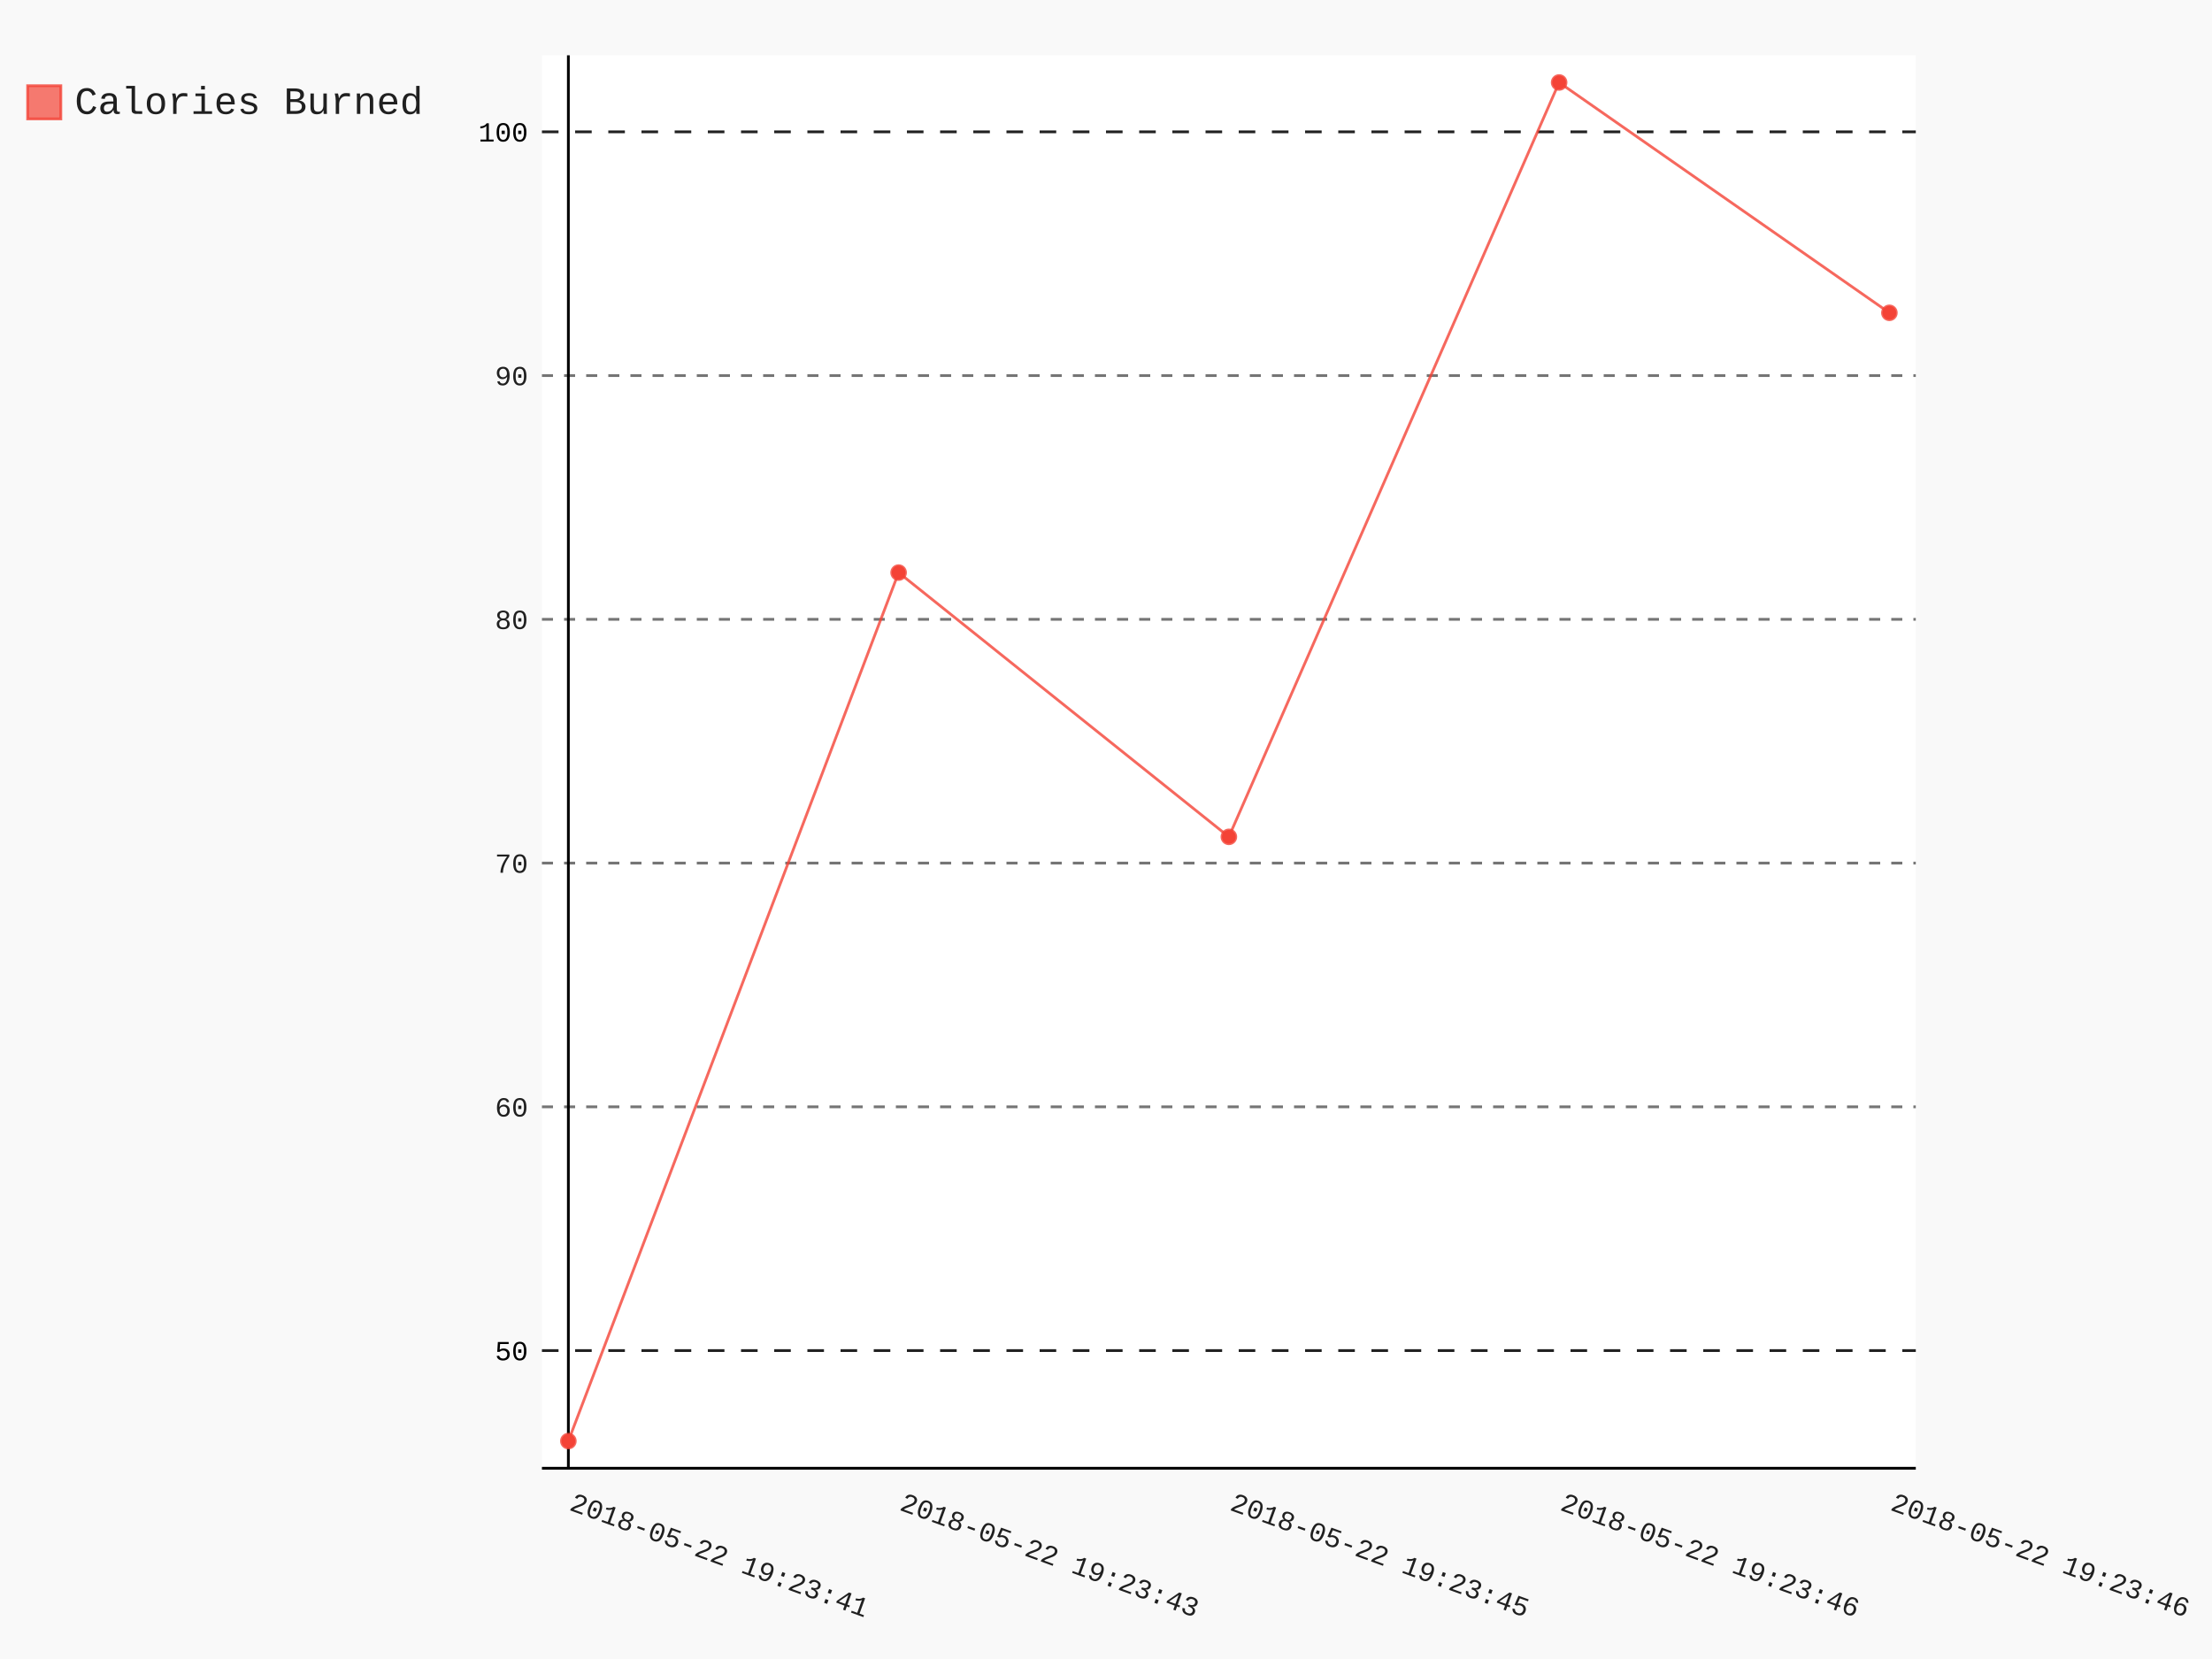
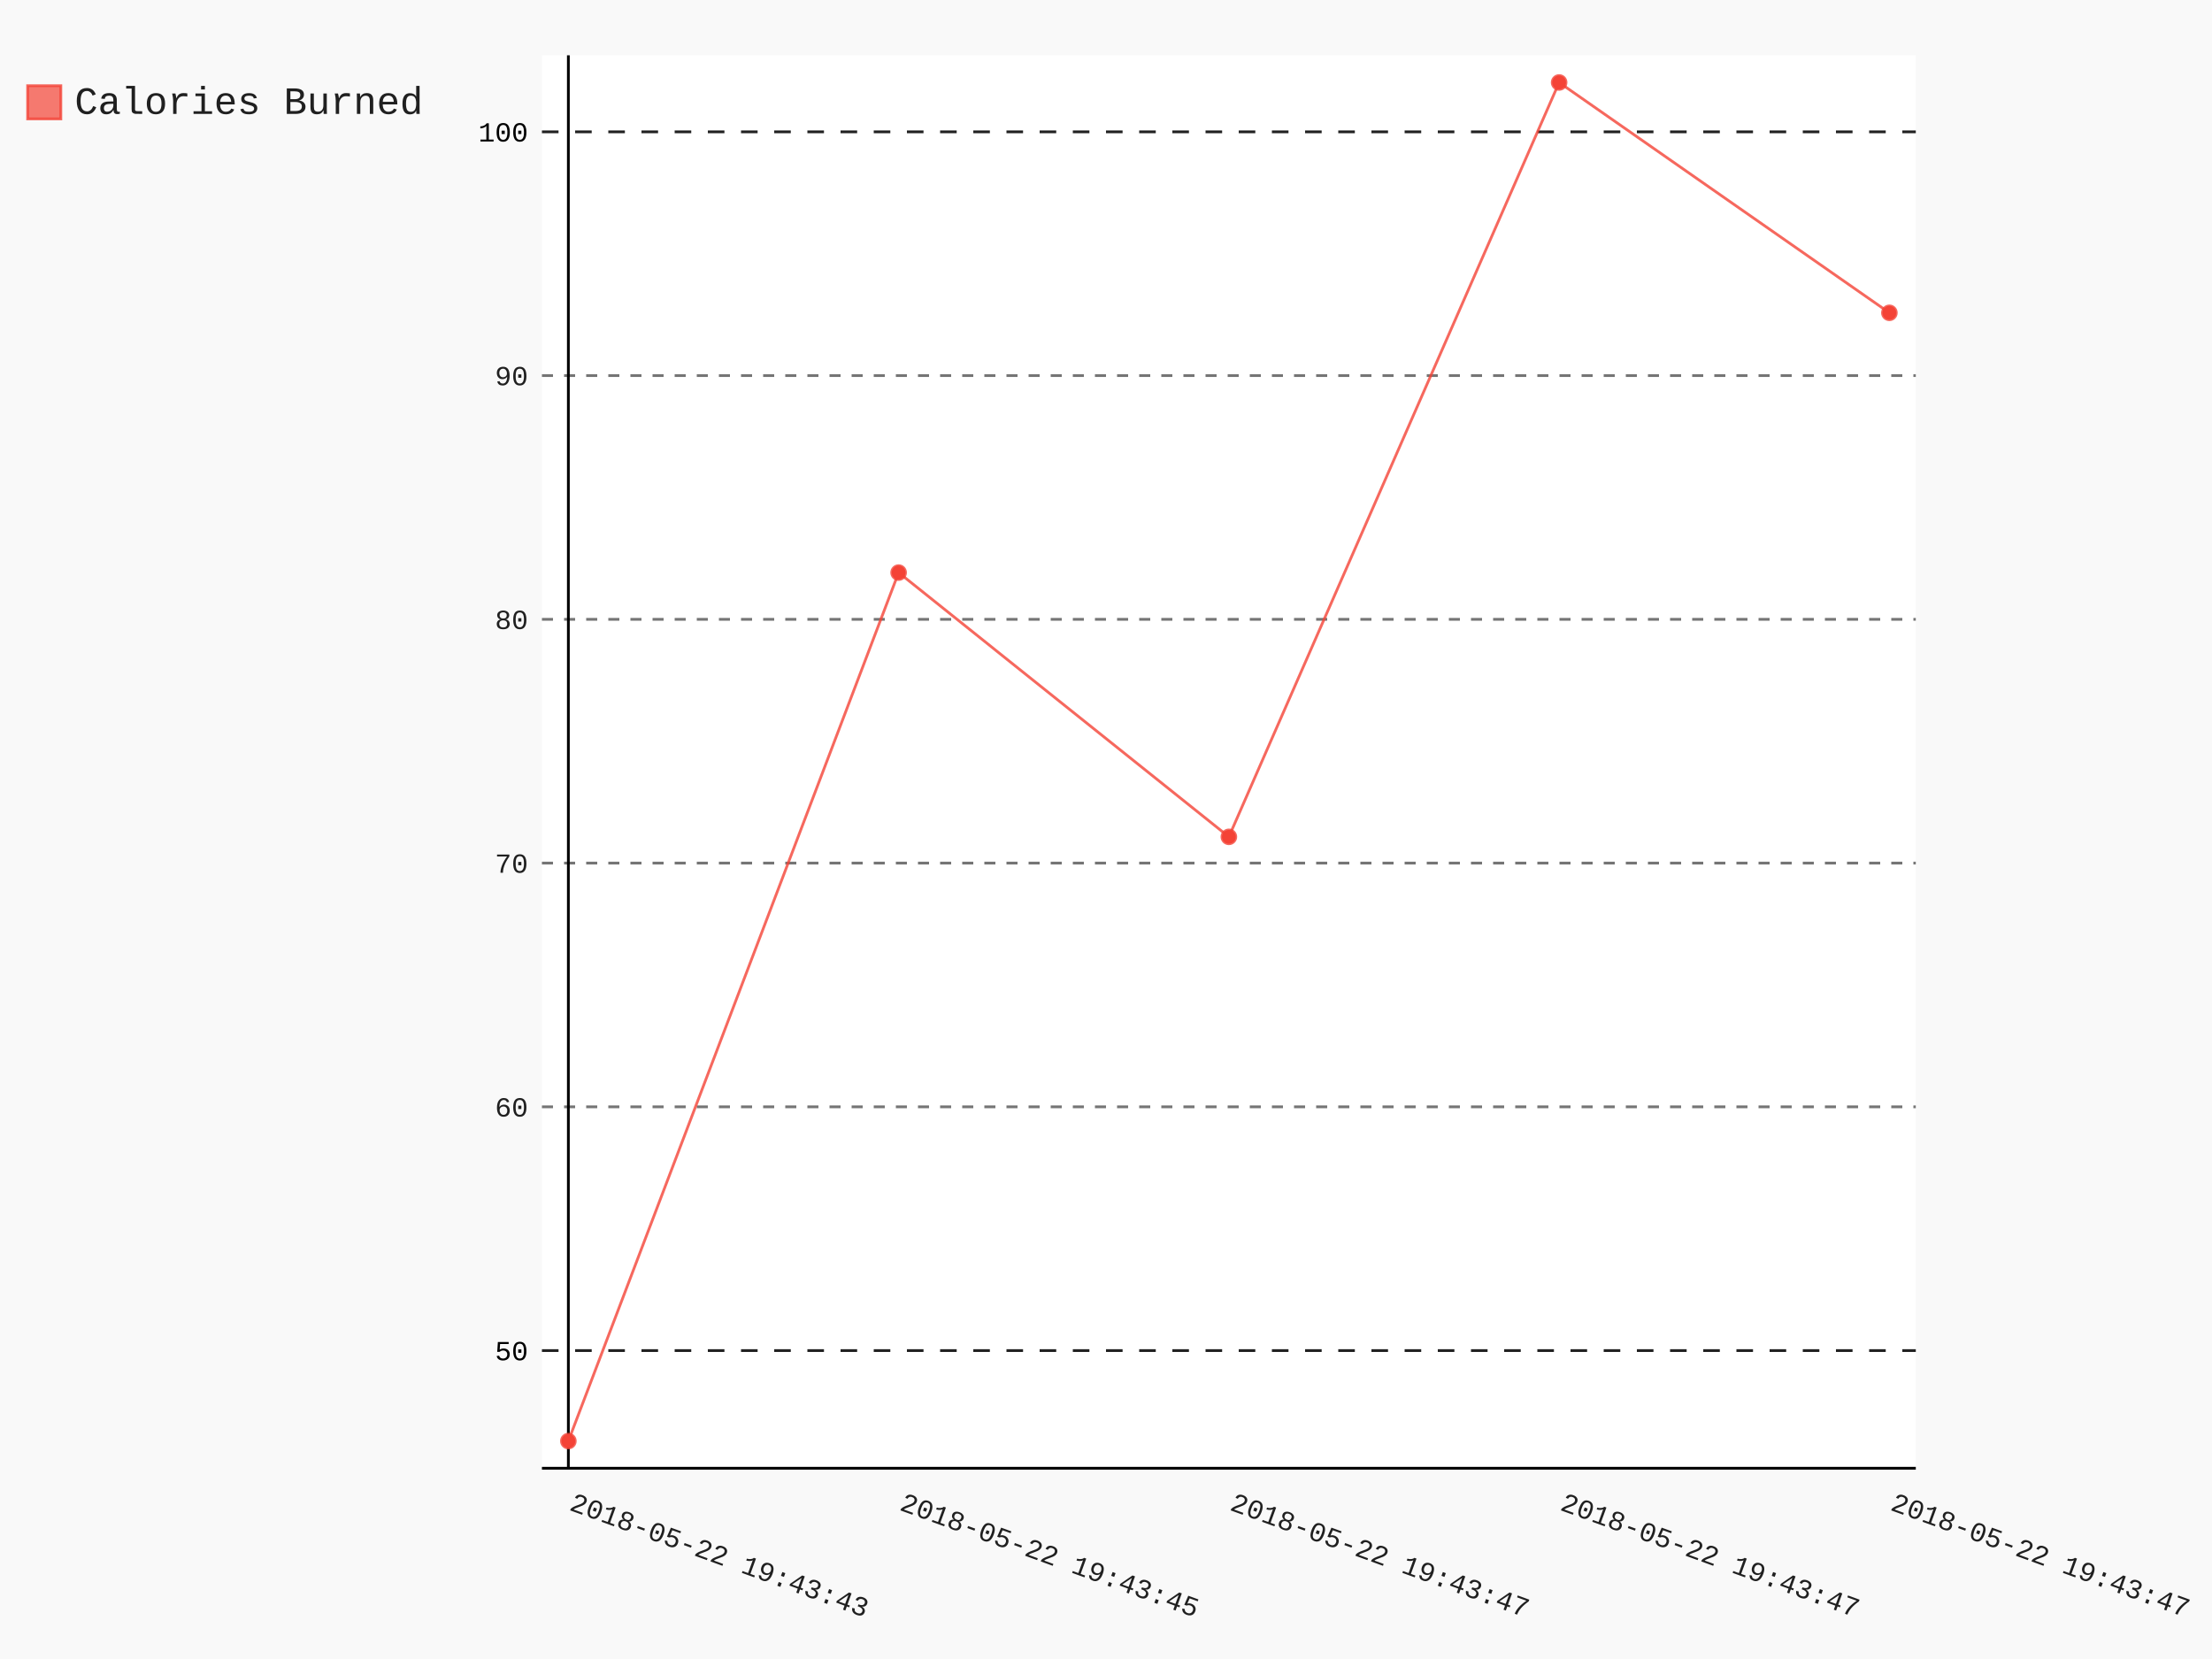
- <svg xmlns="http://www.w3.org/2000/svg" id="chart-684d505b-3fb6-4a21-8e70-a6e278c38b5b" class="pygal-chart" viewBox="0 0 800 600">
+ <svg xmlns="http://www.w3.org/2000/svg" id="chart-2c165a93-b40f-455e-8442-c83eca7a56fa" class="pygal-chart" viewBox="0 0 800 600">
  <defs>
-     <style type="text/css">#chart-684d505b-3fb6-4a21-8e70-a6e278c38b5b{-webkit-user-select:none;-webkit-font-smoothing:antialiased;font-family:Consolas,"Liberation Mono",Menlo,Courier,monospace}#chart-684d505b-3fb6-4a21-8e70-a6e278c38b5b .title{font-family:Consolas,"Liberation Mono",Menlo,Courier,monospace;font-size:16px}#chart-684d505b-3fb6-4a21-8e70-a6e278c38b5b .legends .legend text{font-family:Consolas,"Liberation Mono",Menlo,Courier,monospace;font-size:14px}#chart-684d505b-3fb6-4a21-8e70-a6e278c38b5b .axis text{font-family:Consolas,"Liberation Mono",Menlo,Courier,monospace;font-size:10px}#chart-684d505b-3fb6-4a21-8e70-a6e278c38b5b .axis text.major{font-family:Consolas,"Liberation Mono",Menlo,Courier,monospace;font-size:10px}#chart-684d505b-3fb6-4a21-8e70-a6e278c38b5b .text-overlay text.value{font-family:Consolas,"Liberation Mono",Menlo,Courier,monospace;font-size:16px}#chart-684d505b-3fb6-4a21-8e70-a6e278c38b5b .text-overlay text.label{font-family:Consolas,"Liberation Mono",Menlo,Courier,monospace;font-size:10px}#chart-684d505b-3fb6-4a21-8e70-a6e278c38b5b .tooltip{font-family:Consolas,"Liberation Mono",Menlo,Courier,monospace;font-size:14px}#chart-684d505b-3fb6-4a21-8e70-a6e278c38b5b text.no_data{font-family:Consolas,"Liberation Mono",Menlo,Courier,monospace;font-size:64px}
- #chart-684d505b-3fb6-4a21-8e70-a6e278c38b5b{background-color:rgba(249,249,249,1)}#chart-684d505b-3fb6-4a21-8e70-a6e278c38b5b path,#chart-684d505b-3fb6-4a21-8e70-a6e278c38b5b line,#chart-684d505b-3fb6-4a21-8e70-a6e278c38b5b rect,#chart-684d505b-3fb6-4a21-8e70-a6e278c38b5b circle{-webkit-transition:150ms;-moz-transition:150ms;transition:150ms}#chart-684d505b-3fb6-4a21-8e70-a6e278c38b5b .graph &gt; .background{fill:rgba(249,249,249,1)}#chart-684d505b-3fb6-4a21-8e70-a6e278c38b5b .plot &gt; .background{fill:rgba(255,255,255,1)}#chart-684d505b-3fb6-4a21-8e70-a6e278c38b5b .graph{fill:rgba(0,0,0,.87)}#chart-684d505b-3fb6-4a21-8e70-a6e278c38b5b text.no_data{fill:rgba(0,0,0,1)}#chart-684d505b-3fb6-4a21-8e70-a6e278c38b5b .title{fill:rgba(0,0,0,1)}#chart-684d505b-3fb6-4a21-8e70-a6e278c38b5b .legends .legend text{fill:rgba(0,0,0,.87)}#chart-684d505b-3fb6-4a21-8e70-a6e278c38b5b .legends .legend:hover text{fill:rgba(0,0,0,1)}#chart-684d505b-3fb6-4a21-8e70-a6e278c38b5b .axis .line{stroke:rgba(0,0,0,1)}#chart-684d505b-3fb6-4a21-8e70-a6e278c38b5b .axis .guide.line{stroke:rgba(0,0,0,.54)}#chart-684d505b-3fb6-4a21-8e70-a6e278c38b5b .axis .major.line{stroke:rgba(0,0,0,.87)}#chart-684d505b-3fb6-4a21-8e70-a6e278c38b5b .axis text.major{fill:rgba(0,0,0,1)}#chart-684d505b-3fb6-4a21-8e70-a6e278c38b5b .axis.y .guides:hover .guide.line,#chart-684d505b-3fb6-4a21-8e70-a6e278c38b5b .line-graph .axis.x .guides:hover .guide.line,#chart-684d505b-3fb6-4a21-8e70-a6e278c38b5b .stackedline-graph .axis.x .guides:hover .guide.line,#chart-684d505b-3fb6-4a21-8e70-a6e278c38b5b .xy-graph .axis.x .guides:hover .guide.line{stroke:rgba(0,0,0,1)}#chart-684d505b-3fb6-4a21-8e70-a6e278c38b5b .axis .guides:hover text{fill:rgba(0,0,0,1)}#chart-684d505b-3fb6-4a21-8e70-a6e278c38b5b .reactive{fill-opacity:.7;stroke-opacity:.8}#chart-684d505b-3fb6-4a21-8e70-a6e278c38b5b .ci{stroke:rgba(0,0,0,.87)}#chart-684d505b-3fb6-4a21-8e70-a6e278c38b5b .reactive.active,#chart-684d505b-3fb6-4a21-8e70-a6e278c38b5b .active .reactive{fill-opacity:.8;stroke-opacity:.9;stroke-width:4}#chart-684d505b-3fb6-4a21-8e70-a6e278c38b5b .ci .reactive.active{stroke-width:1.5}#chart-684d505b-3fb6-4a21-8e70-a6e278c38b5b .series text{fill:rgba(0,0,0,1)}#chart-684d505b-3fb6-4a21-8e70-a6e278c38b5b .tooltip rect{fill:rgba(255,255,255,1);stroke:rgba(0,0,0,1);-webkit-transition:opacity 150ms;-moz-transition:opacity 150ms;transition:opacity 150ms}#chart-684d505b-3fb6-4a21-8e70-a6e278c38b5b .tooltip .label{fill:rgba(0,0,0,.87)}#chart-684d505b-3fb6-4a21-8e70-a6e278c38b5b .tooltip .label{fill:rgba(0,0,0,.87)}#chart-684d505b-3fb6-4a21-8e70-a6e278c38b5b .tooltip .legend{font-size:.8em;fill:rgba(0,0,0,.54)}#chart-684d505b-3fb6-4a21-8e70-a6e278c38b5b .tooltip .x_label{font-size:.6em;fill:rgba(0,0,0,1)}#chart-684d505b-3fb6-4a21-8e70-a6e278c38b5b .tooltip .xlink{font-size:.5em;text-decoration:underline}#chart-684d505b-3fb6-4a21-8e70-a6e278c38b5b .tooltip .value{font-size:1.5em}#chart-684d505b-3fb6-4a21-8e70-a6e278c38b5b .bound{font-size:.5em}#chart-684d505b-3fb6-4a21-8e70-a6e278c38b5b .max-value{font-size:.75em;fill:rgba(0,0,0,.54)}#chart-684d505b-3fb6-4a21-8e70-a6e278c38b5b .map-element{fill:rgba(255,255,255,1);stroke:rgba(0,0,0,.54) !important}#chart-684d505b-3fb6-4a21-8e70-a6e278c38b5b .map-element .reactive{fill-opacity:inherit;stroke-opacity:inherit}#chart-684d505b-3fb6-4a21-8e70-a6e278c38b5b .color-0,#chart-684d505b-3fb6-4a21-8e70-a6e278c38b5b .color-0 a:visited{stroke:#F44336;fill:#F44336}#chart-684d505b-3fb6-4a21-8e70-a6e278c38b5b .text-overlay .color-0 text{fill:black}
- #chart-684d505b-3fb6-4a21-8e70-a6e278c38b5b text.no_data{text-anchor:middle}#chart-684d505b-3fb6-4a21-8e70-a6e278c38b5b .guide.line{fill:none}#chart-684d505b-3fb6-4a21-8e70-a6e278c38b5b .centered{text-anchor:middle}#chart-684d505b-3fb6-4a21-8e70-a6e278c38b5b .title{text-anchor:middle}#chart-684d505b-3fb6-4a21-8e70-a6e278c38b5b .legends .legend text{fill-opacity:1}#chart-684d505b-3fb6-4a21-8e70-a6e278c38b5b .axis.x text{text-anchor:middle}#chart-684d505b-3fb6-4a21-8e70-a6e278c38b5b .axis.x:not(.web) text[transform]{text-anchor:start}#chart-684d505b-3fb6-4a21-8e70-a6e278c38b5b .axis.x:not(.web) text[transform].backwards{text-anchor:end}#chart-684d505b-3fb6-4a21-8e70-a6e278c38b5b .axis.y text{text-anchor:end}#chart-684d505b-3fb6-4a21-8e70-a6e278c38b5b .axis.y text[transform].backwards{text-anchor:start}#chart-684d505b-3fb6-4a21-8e70-a6e278c38b5b .axis.y2 text{text-anchor:start}#chart-684d505b-3fb6-4a21-8e70-a6e278c38b5b .axis.y2 text[transform].backwards{text-anchor:end}#chart-684d505b-3fb6-4a21-8e70-a6e278c38b5b .axis .guide.line{stroke-dasharray:4,4}#chart-684d505b-3fb6-4a21-8e70-a6e278c38b5b .axis .major.guide.line{stroke-dasharray:6,6}#chart-684d505b-3fb6-4a21-8e70-a6e278c38b5b .horizontal .axis.y .guide.line,#chart-684d505b-3fb6-4a21-8e70-a6e278c38b5b .horizontal .axis.y2 .guide.line,#chart-684d505b-3fb6-4a21-8e70-a6e278c38b5b .vertical .axis.x .guide.line{opacity:0}#chart-684d505b-3fb6-4a21-8e70-a6e278c38b5b .horizontal .axis.always_show .guide.line,#chart-684d505b-3fb6-4a21-8e70-a6e278c38b5b .vertical .axis.always_show .guide.line{opacity:1 !important}#chart-684d505b-3fb6-4a21-8e70-a6e278c38b5b .axis.y .guides:hover .guide.line,#chart-684d505b-3fb6-4a21-8e70-a6e278c38b5b .axis.y2 .guides:hover .guide.line,#chart-684d505b-3fb6-4a21-8e70-a6e278c38b5b .axis.x .guides:hover .guide.line{opacity:1}#chart-684d505b-3fb6-4a21-8e70-a6e278c38b5b .axis .guides:hover text{opacity:1}#chart-684d505b-3fb6-4a21-8e70-a6e278c38b5b .nofill{fill:none}#chart-684d505b-3fb6-4a21-8e70-a6e278c38b5b .subtle-fill{fill-opacity:.2}#chart-684d505b-3fb6-4a21-8e70-a6e278c38b5b .dot{stroke-width:1px;fill-opacity:1}#chart-684d505b-3fb6-4a21-8e70-a6e278c38b5b .dot.active{stroke-width:5px}#chart-684d505b-3fb6-4a21-8e70-a6e278c38b5b .dot.negative{fill:transparent}#chart-684d505b-3fb6-4a21-8e70-a6e278c38b5b text,#chart-684d505b-3fb6-4a21-8e70-a6e278c38b5b tspan{stroke:none !important}#chart-684d505b-3fb6-4a21-8e70-a6e278c38b5b .series text.active{opacity:1}#chart-684d505b-3fb6-4a21-8e70-a6e278c38b5b .tooltip rect{fill-opacity:.95;stroke-width:.5}#chart-684d505b-3fb6-4a21-8e70-a6e278c38b5b .tooltip text{fill-opacity:1}#chart-684d505b-3fb6-4a21-8e70-a6e278c38b5b .showable{visibility:hidden}#chart-684d505b-3fb6-4a21-8e70-a6e278c38b5b .showable.shown{visibility:visible}#chart-684d505b-3fb6-4a21-8e70-a6e278c38b5b .gauge-background{fill:rgba(229,229,229,1);stroke:none}#chart-684d505b-3fb6-4a21-8e70-a6e278c38b5b .bg-lines{stroke:rgba(249,249,249,1);stroke-width:2px}</style>
+     <style type="text/css">#chart-2c165a93-b40f-455e-8442-c83eca7a56fa{-webkit-user-select:none;-webkit-font-smoothing:antialiased;font-family:Consolas,"Liberation Mono",Menlo,Courier,monospace}#chart-2c165a93-b40f-455e-8442-c83eca7a56fa .title{font-family:Consolas,"Liberation Mono",Menlo,Courier,monospace;font-size:16px}#chart-2c165a93-b40f-455e-8442-c83eca7a56fa .legends .legend text{font-family:Consolas,"Liberation Mono",Menlo,Courier,monospace;font-size:14px}#chart-2c165a93-b40f-455e-8442-c83eca7a56fa .axis text{font-family:Consolas,"Liberation Mono",Menlo,Courier,monospace;font-size:10px}#chart-2c165a93-b40f-455e-8442-c83eca7a56fa .axis text.major{font-family:Consolas,"Liberation Mono",Menlo,Courier,monospace;font-size:10px}#chart-2c165a93-b40f-455e-8442-c83eca7a56fa .text-overlay text.value{font-family:Consolas,"Liberation Mono",Menlo,Courier,monospace;font-size:16px}#chart-2c165a93-b40f-455e-8442-c83eca7a56fa .text-overlay text.label{font-family:Consolas,"Liberation Mono",Menlo,Courier,monospace;font-size:10px}#chart-2c165a93-b40f-455e-8442-c83eca7a56fa .tooltip{font-family:Consolas,"Liberation Mono",Menlo,Courier,monospace;font-size:14px}#chart-2c165a93-b40f-455e-8442-c83eca7a56fa text.no_data{font-family:Consolas,"Liberation Mono",Menlo,Courier,monospace;font-size:64px}
+ #chart-2c165a93-b40f-455e-8442-c83eca7a56fa{background-color:rgba(249,249,249,1)}#chart-2c165a93-b40f-455e-8442-c83eca7a56fa path,#chart-2c165a93-b40f-455e-8442-c83eca7a56fa line,#chart-2c165a93-b40f-455e-8442-c83eca7a56fa rect,#chart-2c165a93-b40f-455e-8442-c83eca7a56fa circle{-webkit-transition:150ms;-moz-transition:150ms;transition:150ms}#chart-2c165a93-b40f-455e-8442-c83eca7a56fa .graph &gt; .background{fill:rgba(249,249,249,1)}#chart-2c165a93-b40f-455e-8442-c83eca7a56fa .plot &gt; .background{fill:rgba(255,255,255,1)}#chart-2c165a93-b40f-455e-8442-c83eca7a56fa .graph{fill:rgba(0,0,0,.87)}#chart-2c165a93-b40f-455e-8442-c83eca7a56fa text.no_data{fill:rgba(0,0,0,1)}#chart-2c165a93-b40f-455e-8442-c83eca7a56fa .title{fill:rgba(0,0,0,1)}#chart-2c165a93-b40f-455e-8442-c83eca7a56fa .legends .legend text{fill:rgba(0,0,0,.87)}#chart-2c165a93-b40f-455e-8442-c83eca7a56fa .legends .legend:hover text{fill:rgba(0,0,0,1)}#chart-2c165a93-b40f-455e-8442-c83eca7a56fa .axis .line{stroke:rgba(0,0,0,1)}#chart-2c165a93-b40f-455e-8442-c83eca7a56fa .axis .guide.line{stroke:rgba(0,0,0,.54)}#chart-2c165a93-b40f-455e-8442-c83eca7a56fa .axis .major.line{stroke:rgba(0,0,0,.87)}#chart-2c165a93-b40f-455e-8442-c83eca7a56fa .axis text.major{fill:rgba(0,0,0,1)}#chart-2c165a93-b40f-455e-8442-c83eca7a56fa .axis.y .guides:hover .guide.line,#chart-2c165a93-b40f-455e-8442-c83eca7a56fa .line-graph .axis.x .guides:hover .guide.line,#chart-2c165a93-b40f-455e-8442-c83eca7a56fa .stackedline-graph .axis.x .guides:hover .guide.line,#chart-2c165a93-b40f-455e-8442-c83eca7a56fa .xy-graph .axis.x .guides:hover .guide.line{stroke:rgba(0,0,0,1)}#chart-2c165a93-b40f-455e-8442-c83eca7a56fa .axis .guides:hover text{fill:rgba(0,0,0,1)}#chart-2c165a93-b40f-455e-8442-c83eca7a56fa .reactive{fill-opacity:.7;stroke-opacity:.8}#chart-2c165a93-b40f-455e-8442-c83eca7a56fa .ci{stroke:rgba(0,0,0,.87)}#chart-2c165a93-b40f-455e-8442-c83eca7a56fa .reactive.active,#chart-2c165a93-b40f-455e-8442-c83eca7a56fa .active .reactive{fill-opacity:.8;stroke-opacity:.9;stroke-width:4}#chart-2c165a93-b40f-455e-8442-c83eca7a56fa .ci .reactive.active{stroke-width:1.5}#chart-2c165a93-b40f-455e-8442-c83eca7a56fa .series text{fill:rgba(0,0,0,1)}#chart-2c165a93-b40f-455e-8442-c83eca7a56fa .tooltip rect{fill:rgba(255,255,255,1);stroke:rgba(0,0,0,1);-webkit-transition:opacity 150ms;-moz-transition:opacity 150ms;transition:opacity 150ms}#chart-2c165a93-b40f-455e-8442-c83eca7a56fa .tooltip .label{fill:rgba(0,0,0,.87)}#chart-2c165a93-b40f-455e-8442-c83eca7a56fa .tooltip .label{fill:rgba(0,0,0,.87)}#chart-2c165a93-b40f-455e-8442-c83eca7a56fa .tooltip .legend{font-size:.8em;fill:rgba(0,0,0,.54)}#chart-2c165a93-b40f-455e-8442-c83eca7a56fa .tooltip .x_label{font-size:.6em;fill:rgba(0,0,0,1)}#chart-2c165a93-b40f-455e-8442-c83eca7a56fa .tooltip .xlink{font-size:.5em;text-decoration:underline}#chart-2c165a93-b40f-455e-8442-c83eca7a56fa .tooltip .value{font-size:1.5em}#chart-2c165a93-b40f-455e-8442-c83eca7a56fa .bound{font-size:.5em}#chart-2c165a93-b40f-455e-8442-c83eca7a56fa .max-value{font-size:.75em;fill:rgba(0,0,0,.54)}#chart-2c165a93-b40f-455e-8442-c83eca7a56fa .map-element{fill:rgba(255,255,255,1);stroke:rgba(0,0,0,.54) !important}#chart-2c165a93-b40f-455e-8442-c83eca7a56fa .map-element .reactive{fill-opacity:inherit;stroke-opacity:inherit}#chart-2c165a93-b40f-455e-8442-c83eca7a56fa .color-0,#chart-2c165a93-b40f-455e-8442-c83eca7a56fa .color-0 a:visited{stroke:#F44336;fill:#F44336}#chart-2c165a93-b40f-455e-8442-c83eca7a56fa .text-overlay .color-0 text{fill:black}
+ #chart-2c165a93-b40f-455e-8442-c83eca7a56fa text.no_data{text-anchor:middle}#chart-2c165a93-b40f-455e-8442-c83eca7a56fa .guide.line{fill:none}#chart-2c165a93-b40f-455e-8442-c83eca7a56fa .centered{text-anchor:middle}#chart-2c165a93-b40f-455e-8442-c83eca7a56fa .title{text-anchor:middle}#chart-2c165a93-b40f-455e-8442-c83eca7a56fa .legends .legend text{fill-opacity:1}#chart-2c165a93-b40f-455e-8442-c83eca7a56fa .axis.x text{text-anchor:middle}#chart-2c165a93-b40f-455e-8442-c83eca7a56fa .axis.x:not(.web) text[transform]{text-anchor:start}#chart-2c165a93-b40f-455e-8442-c83eca7a56fa .axis.x:not(.web) text[transform].backwards{text-anchor:end}#chart-2c165a93-b40f-455e-8442-c83eca7a56fa .axis.y text{text-anchor:end}#chart-2c165a93-b40f-455e-8442-c83eca7a56fa .axis.y text[transform].backwards{text-anchor:start}#chart-2c165a93-b40f-455e-8442-c83eca7a56fa .axis.y2 text{text-anchor:start}#chart-2c165a93-b40f-455e-8442-c83eca7a56fa .axis.y2 text[transform].backwards{text-anchor:end}#chart-2c165a93-b40f-455e-8442-c83eca7a56fa .axis .guide.line{stroke-dasharray:4,4}#chart-2c165a93-b40f-455e-8442-c83eca7a56fa .axis .major.guide.line{stroke-dasharray:6,6}#chart-2c165a93-b40f-455e-8442-c83eca7a56fa .horizontal .axis.y .guide.line,#chart-2c165a93-b40f-455e-8442-c83eca7a56fa .horizontal .axis.y2 .guide.line,#chart-2c165a93-b40f-455e-8442-c83eca7a56fa .vertical .axis.x .guide.line{opacity:0}#chart-2c165a93-b40f-455e-8442-c83eca7a56fa .horizontal .axis.always_show .guide.line,#chart-2c165a93-b40f-455e-8442-c83eca7a56fa .vertical .axis.always_show .guide.line{opacity:1 !important}#chart-2c165a93-b40f-455e-8442-c83eca7a56fa .axis.y .guides:hover .guide.line,#chart-2c165a93-b40f-455e-8442-c83eca7a56fa .axis.y2 .guides:hover .guide.line,#chart-2c165a93-b40f-455e-8442-c83eca7a56fa .axis.x .guides:hover .guide.line{opacity:1}#chart-2c165a93-b40f-455e-8442-c83eca7a56fa .axis .guides:hover text{opacity:1}#chart-2c165a93-b40f-455e-8442-c83eca7a56fa .nofill{fill:none}#chart-2c165a93-b40f-455e-8442-c83eca7a56fa .subtle-fill{fill-opacity:.2}#chart-2c165a93-b40f-455e-8442-c83eca7a56fa .dot{stroke-width:1px;fill-opacity:1}#chart-2c165a93-b40f-455e-8442-c83eca7a56fa .dot.active{stroke-width:5px}#chart-2c165a93-b40f-455e-8442-c83eca7a56fa .dot.negative{fill:transparent}#chart-2c165a93-b40f-455e-8442-c83eca7a56fa text,#chart-2c165a93-b40f-455e-8442-c83eca7a56fa tspan{stroke:none !important}#chart-2c165a93-b40f-455e-8442-c83eca7a56fa .series text.active{opacity:1}#chart-2c165a93-b40f-455e-8442-c83eca7a56fa .tooltip rect{fill-opacity:.95;stroke-width:.5}#chart-2c165a93-b40f-455e-8442-c83eca7a56fa .tooltip text{fill-opacity:1}#chart-2c165a93-b40f-455e-8442-c83eca7a56fa .showable{visibility:hidden}#chart-2c165a93-b40f-455e-8442-c83eca7a56fa .showable.shown{visibility:visible}#chart-2c165a93-b40f-455e-8442-c83eca7a56fa .gauge-background{fill:rgba(229,229,229,1);stroke:none}#chart-2c165a93-b40f-455e-8442-c83eca7a56fa .bg-lines{stroke:rgba(249,249,249,1);stroke-width:2px}</style>
  </defs>
  <g class="graph line-graph vertical">
    <rect class="background" height="600" width="800" x="0" y="0" />
    <g class="plot" transform="translate(196, 20)">
      <rect class="background" height="511.01" width="496.875" x="0" y="0" />
      <g class="axis y always_show">
        <path class="line" d="M0 511.01 h496.875" />
        <g class="guides">
          <path class="major guide line" d="M0 468.455 h496.875" />
          <text class="major" x="-5" y="471.955">50</text>
        </g>
        <g class="guides">
          <path class="guide line" d="M0 380.3 h496.875" />
          <text class="" x="-5" y="383.8">60</text>
        </g>
        <g class="guides">
          <path class="guide line" d="M0 292.144 h496.875" />
          <text class="" x="-5" y="295.644">70</text>
        </g>
        <g class="guides">
          <path class="guide line" d="M0 203.989 h496.875" />
          <text class="" x="-5" y="207.489">80</text>
        </g>
        <g class="guides">
          <path class="guide line" d="M0 115.834 h496.875" />
          <text class="" x="-5" y="119.334">90</text>
        </g>
        <g class="guides">
          <path class="major guide line" d="M0 27.679 h496.875" />
          <text class="major" x="-5" y="31.179">100</text>
        </g>
      </g>
      <g class="axis x">
        <g class="guides">
          <path class="line" d="M9.555 0 v511.01" />
-           <text class="" x="9.555" y="526.01" transform="rotate(20 9.555289 526.0097)">2018-05-22 19:23:41</text>
+           <text class="" x="9.555" y="526.01" transform="rotate(20 9.555289 526.0097)">2018-05-22 19:43:43</text>
        </g>
        <g class="guides">
          <path class="guide line" d="M128.996 0 v511.01" />
-           <text class="" x="128.996" y="526.01" transform="rotate(20 128.9964 526.0097)">2018-05-22 19:23:43</text>
+           <text class="" x="128.996" y="526.01" transform="rotate(20 128.9964 526.0097)">2018-05-22 19:43:45</text>
        </g>
        <g class="guides">
          <path class="guide line" d="M248.438 0 v511.01" />
-           <text class="" x="248.438" y="526.01" transform="rotate(20 248.4375 526.0097)">2018-05-22 19:23:45</text>
+           <text class="" x="248.438" y="526.01" transform="rotate(20 248.4375 526.0097)">2018-05-22 19:43:47</text>
        </g>
        <g class="guides">
          <path class="guide line" d="M367.879 0 v511.01" />
-           <text class="" x="367.879" y="526.01" transform="rotate(20 367.8786 526.0097)">2018-05-22 19:23:46</text>
+           <text class="" x="367.879" y="526.01" transform="rotate(20 367.8786 526.0097)">2018-05-22 19:43:47</text>
        </g>
        <g class="guides">
          <path class="guide line" d="M487.32 0 v511.01" />
-           <text class="" x="487.32" y="526.01" transform="rotate(20 487.3198 526.0097)">2018-05-22 19:23:46</text>
+           <text class="" x="487.32" y="526.01" transform="rotate(20 487.3198 526.0097)">2018-05-22 19:43:47</text>
        </g>
      </g>
      <g class="series serie-0 color-0">
        <path class="line reactive nofill" d="M9.555 501.183 L128.996 187.085 248.438 282.657 367.879 9.827 487.32 93.134" />
      </g>
    </g>
    <g class="titles" />
    <g class="plot overlay" transform="translate(196, 20)">
      <g class="series serie-0 color-0">
        <g class="dots">
          <circle class="dot reactive tooltip-trigger" cx="9.555" cy="501.183" r="2.5" />
        </g>
        <g class="dots">
          <circle class="dot reactive tooltip-trigger" cx="128.996" cy="187.085" r="2.5" />
        </g>
        <g class="dots">
          <circle class="dot reactive tooltip-trigger" cx="248.438" cy="282.657" r="2.5" />
        </g>
        <g class="dots">
          <circle class="dot reactive tooltip-trigger" cx="367.879" cy="9.827" r="2.5" />
        </g>
        <g class="dots">
          <circle class="dot reactive tooltip-trigger" cx="487.32" cy="93.134" r="2.5" />
        </g>
      </g>
    </g>
    <g class="plot text-overlay" transform="translate(196, 20)">
      <g class="series serie-0 color-0" />
    </g>
    <g class="plot tooltip-overlay" transform="translate(196, 20)">
      <g class="tooltip" style="opacity: 0" transform="translate(0 0)">
        <rect class="tooltip-box" height="0" rx="0" ry="0" width="0" />
        <g class="text" />
      </g>
    </g>
    <g class="legends" transform="translate(10, 30)">
      <g class="legend reactive activate-serie" id="activate-serie-0">
        <rect class="color-0 reactive" height="12" width="12" x="0.0" y="1.0" />
        <text x="17.0" y="11.2">Calories Burned</text>
      </g>
    </g>
    <g class="legends" transform="translate(702, 30)" />
  </g>
</svg>
